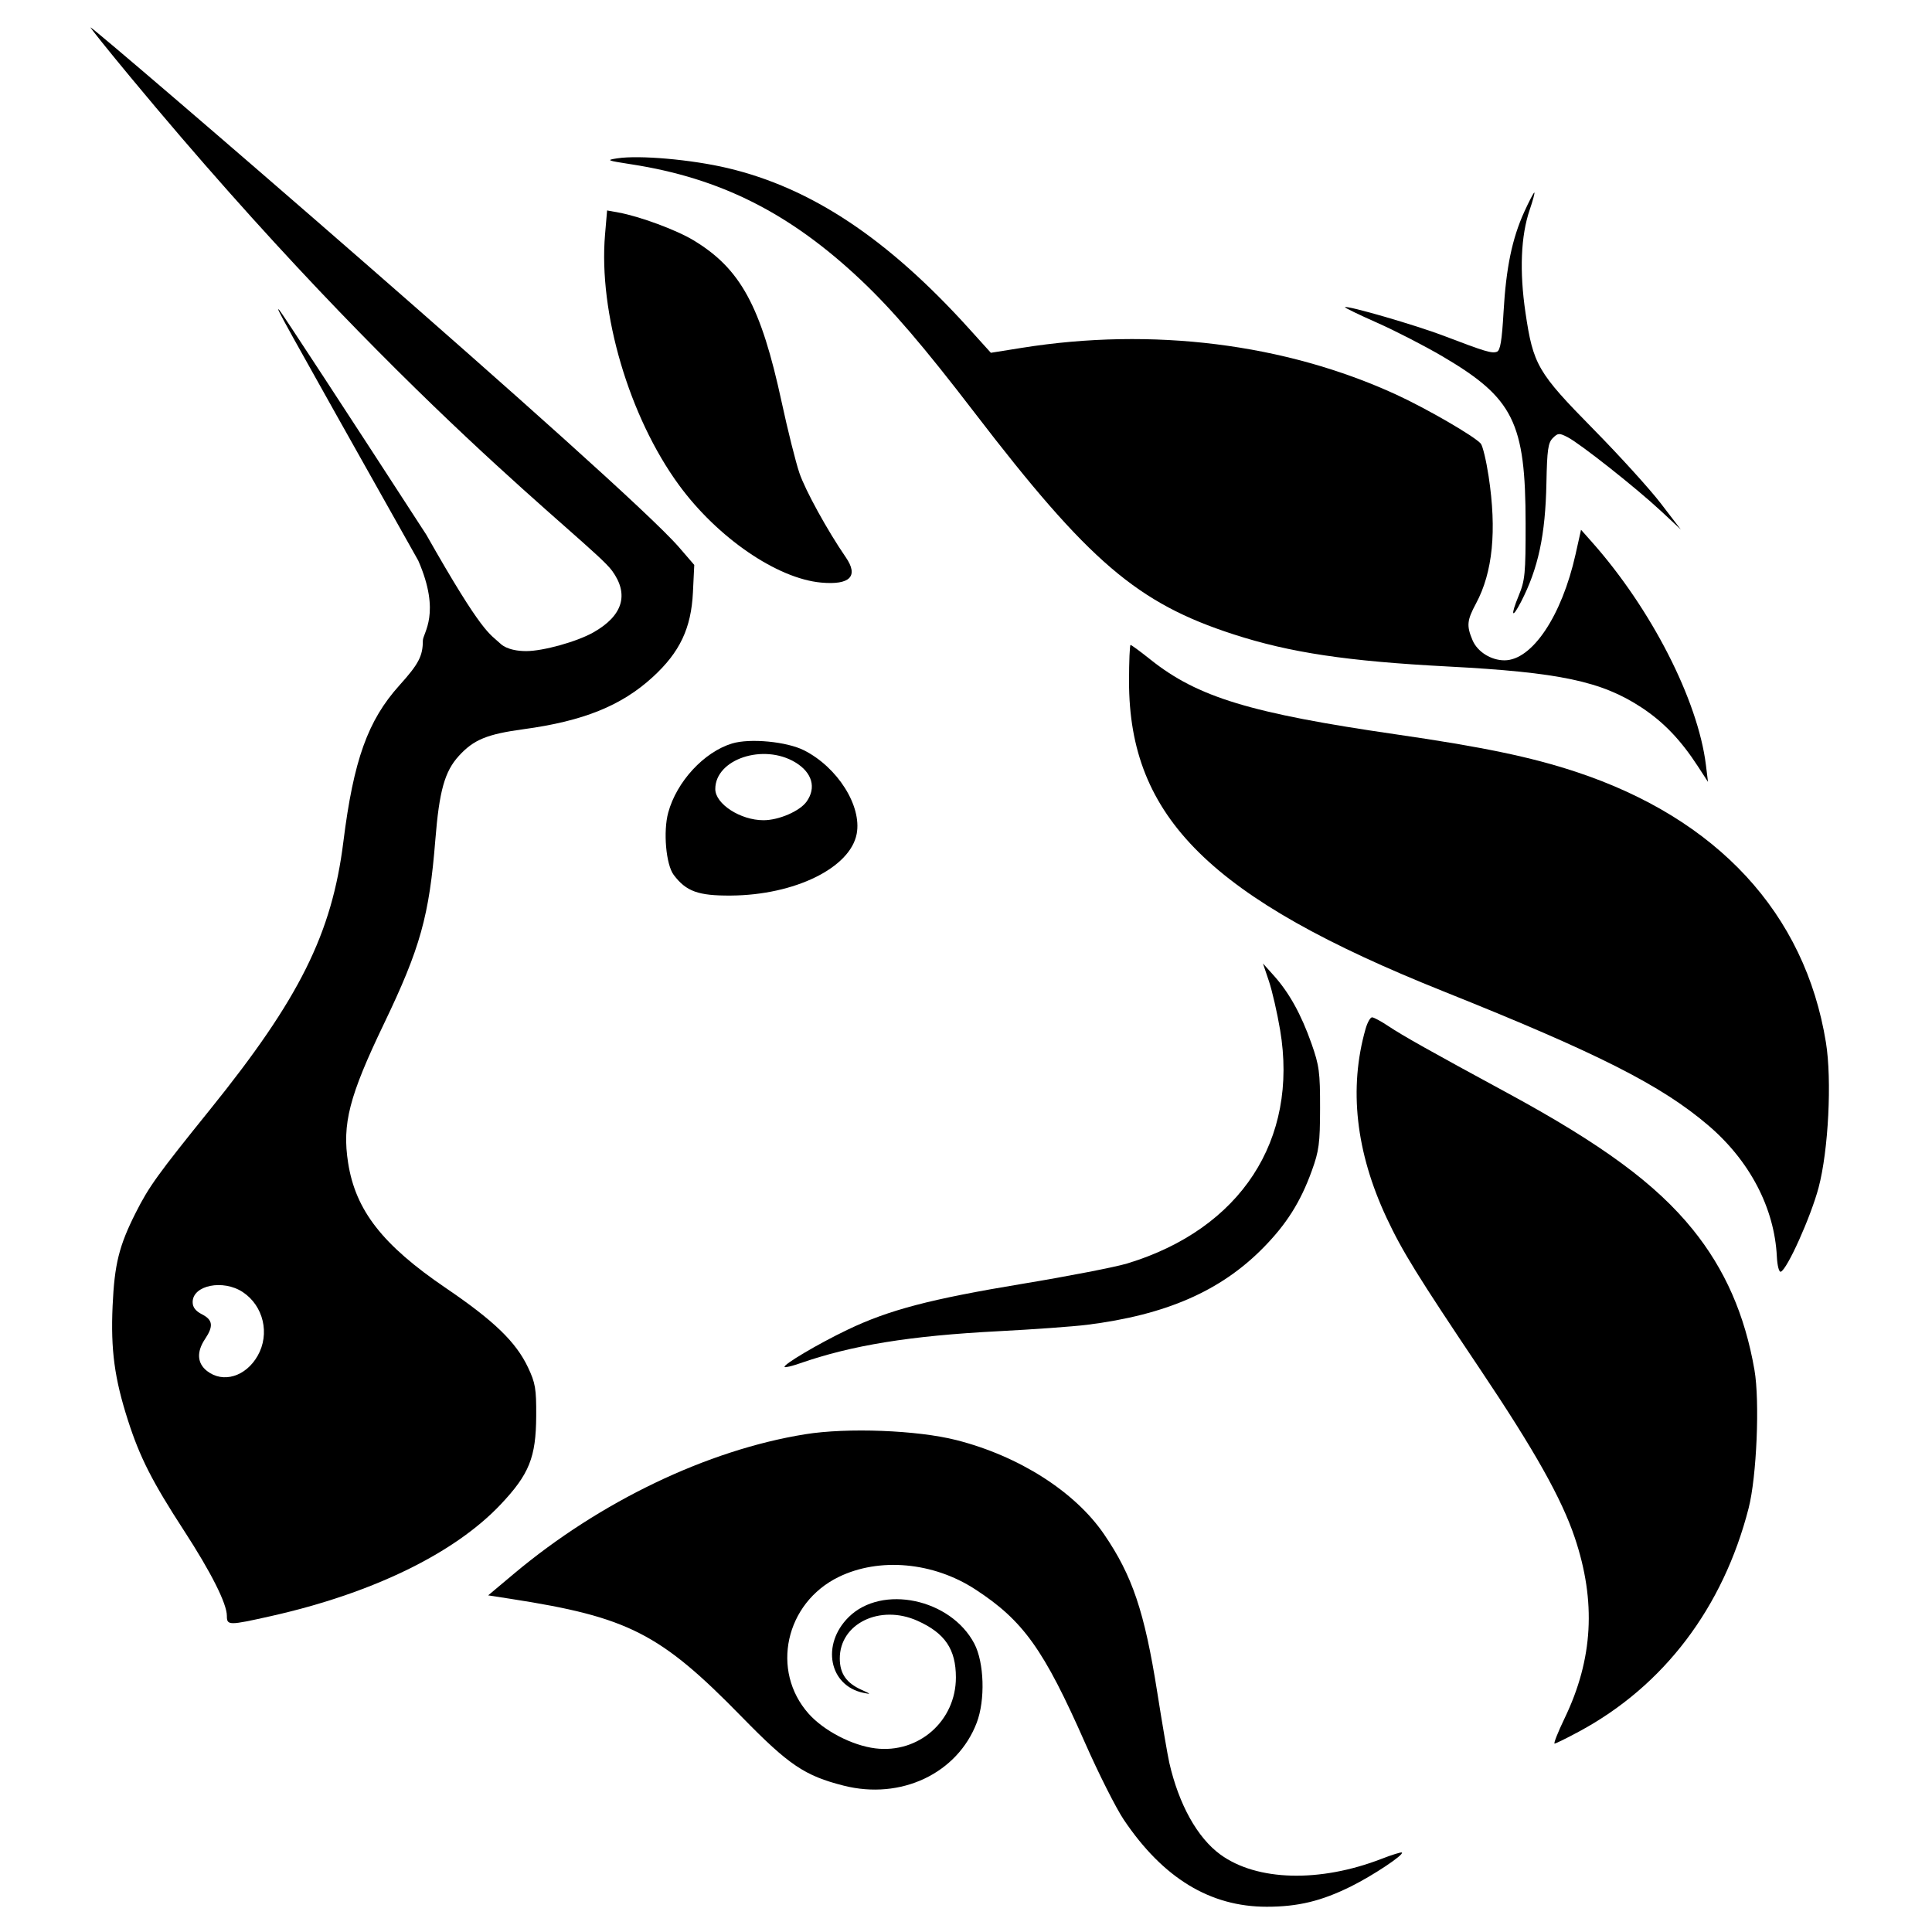
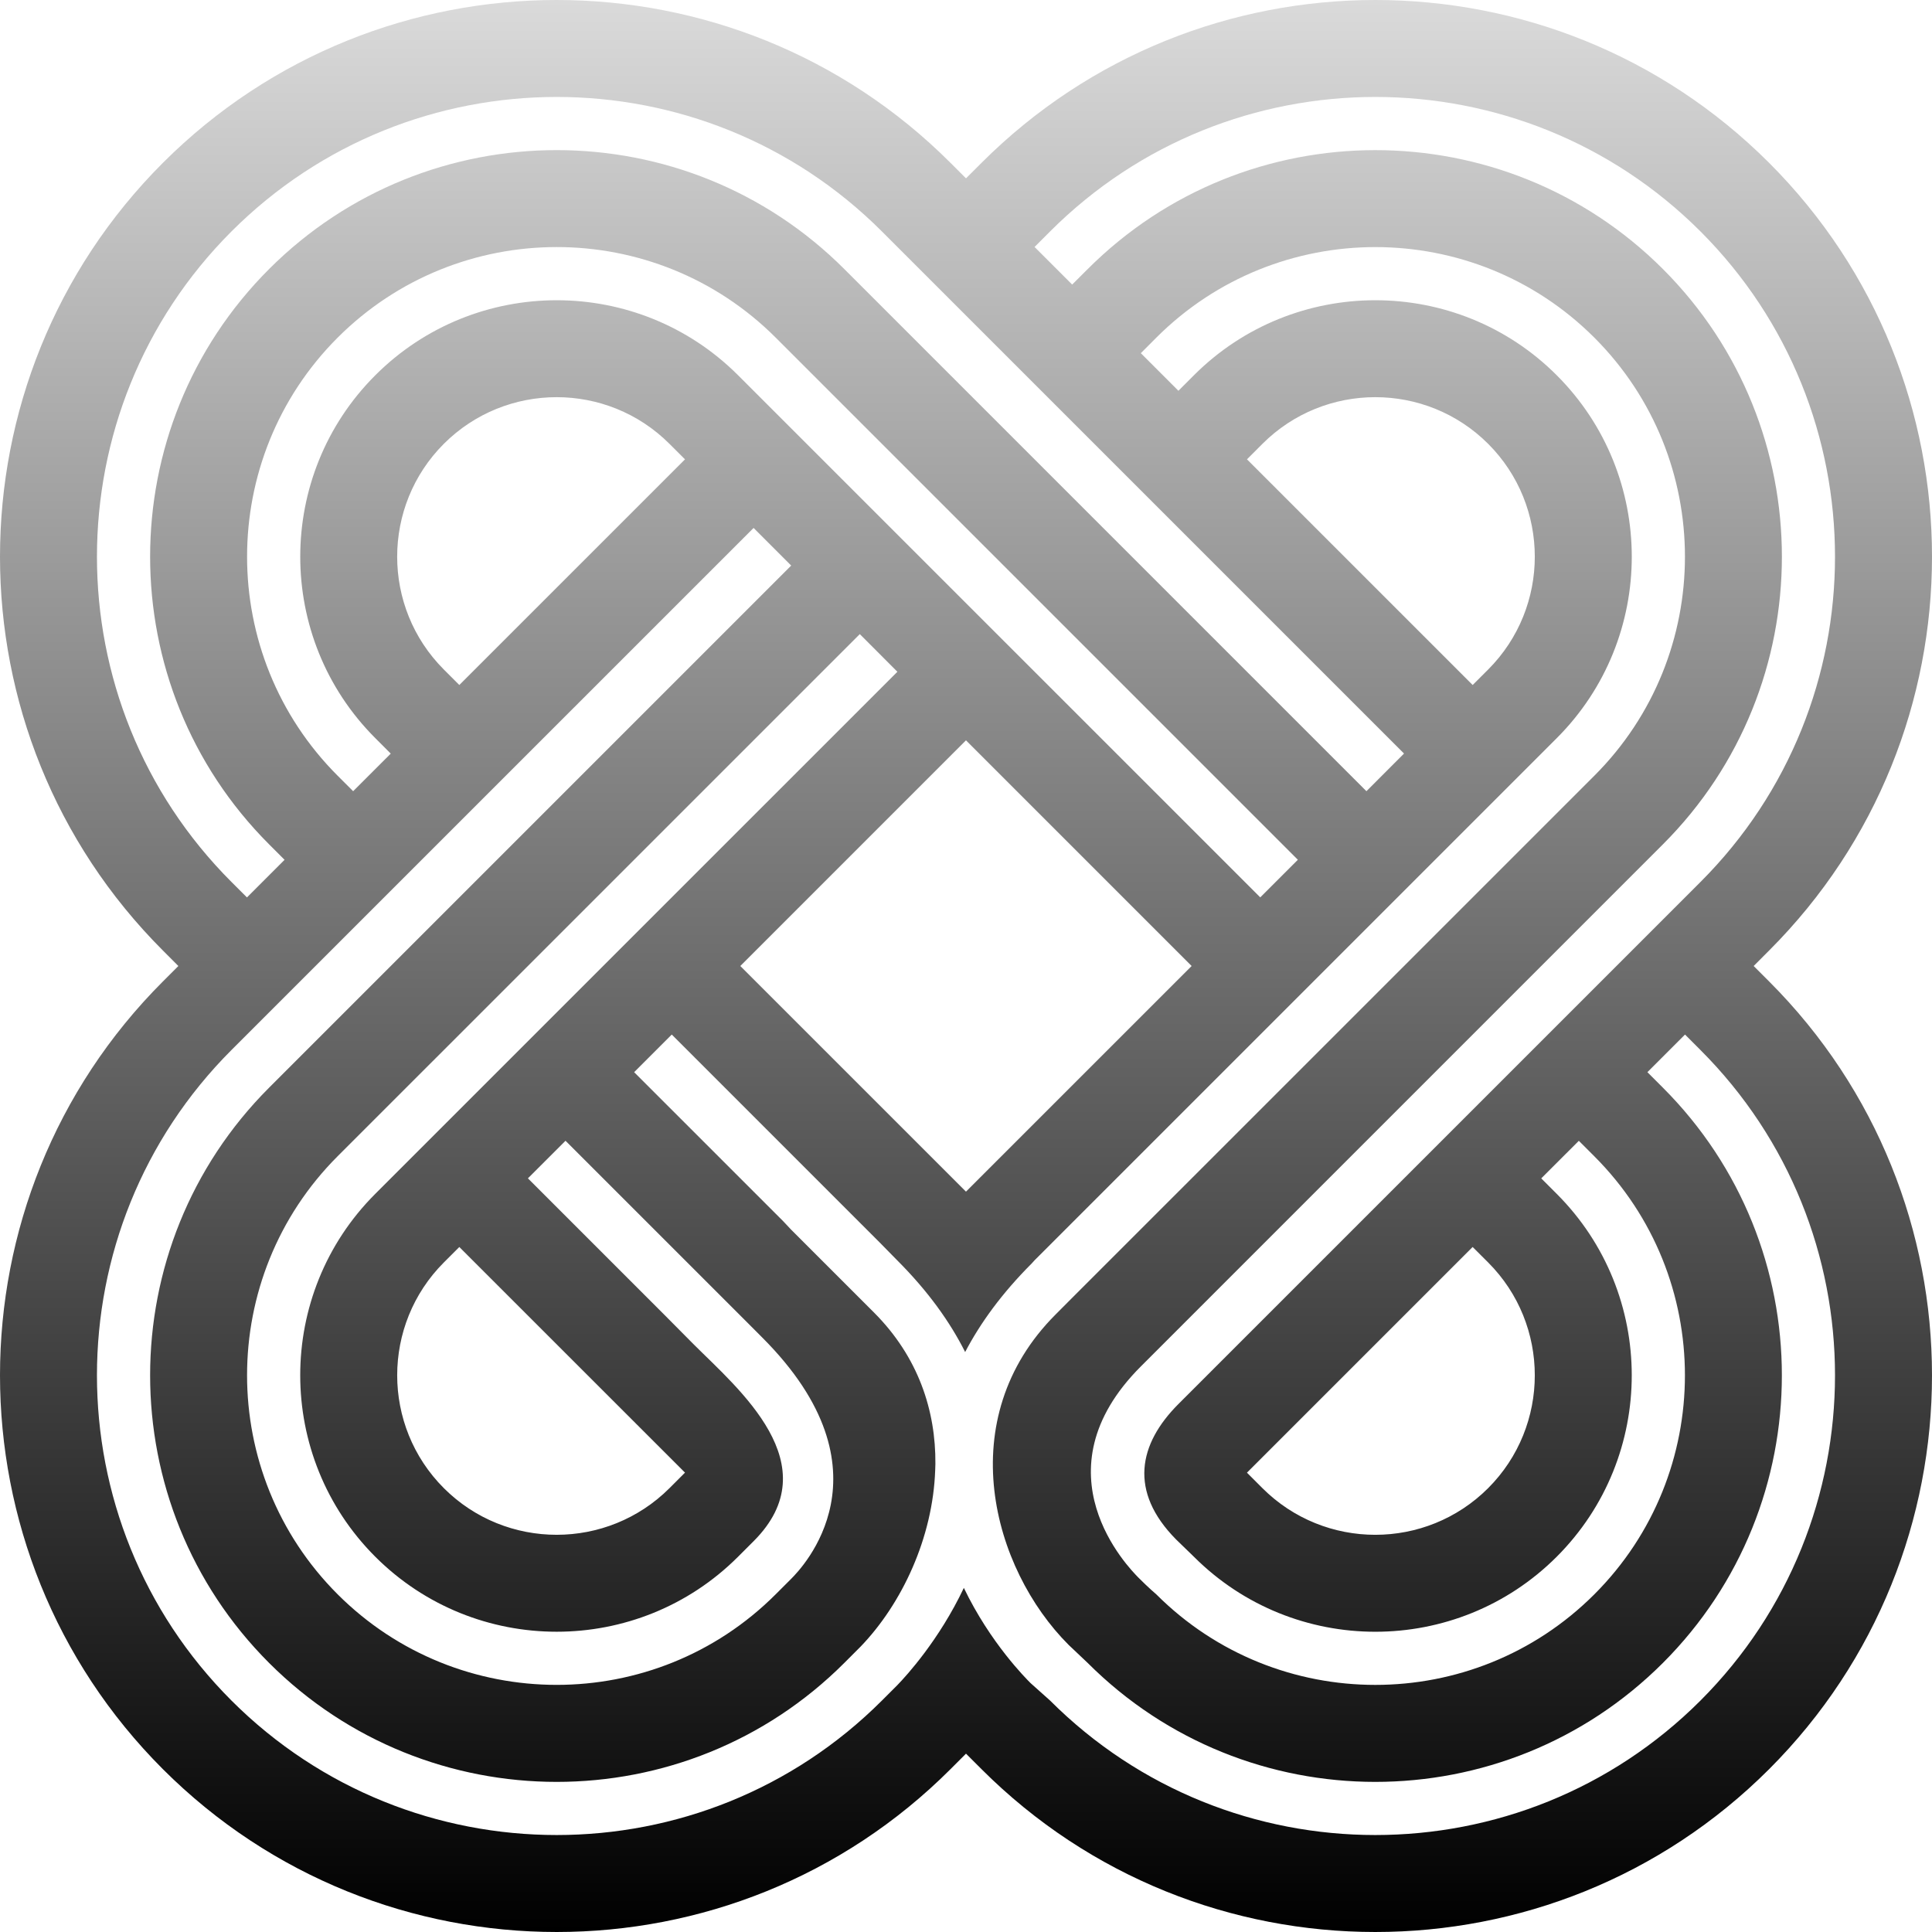
- <svg xmlns="http://www.w3.org/2000/svg" width="257" height="257" viewBox="0 0 257 257" fill="none">
-   <g style="mix-blend-mode:darken">
-     <path d="M83.975 21.856C80.717 21.354 80.58 21.295 82.113 21.061C85.051 20.612 91.989 21.224 96.77 22.354C107.931 24.991 118.087 31.745 128.928 43.742L131.808 46.929L135.928 46.271C153.285 43.499 170.943 45.702 185.712 52.483C189.775 54.349 196.181 58.062 196.981 59.016C197.236 59.321 197.705 61.278 198.022 63.367C199.119 70.595 198.569 76.134 196.346 80.272C195.135 82.524 195.068 83.237 195.881 85.164C196.531 86.702 198.342 87.84 200.135 87.838C203.805 87.833 207.755 81.936 209.586 73.731L210.313 70.472L211.753 72.093C219.654 80.99 225.859 93.122 226.925 101.758L227.202 104.01L225.874 101.963C223.589 98.441 221.293 96.043 218.352 94.109C213.051 90.623 207.447 89.437 192.603 88.659C179.198 87.957 171.61 86.819 164.087 84.381C151.287 80.233 144.834 74.709 129.629 54.881C122.875 46.074 118.701 41.202 114.549 37.278C105.114 28.362 95.843 23.686 83.975 21.856Z" fill="black" />
-     <path d="M200.005 41.52C200.342 35.618 201.148 31.726 202.766 28.171C203.407 26.764 204.007 25.613 204.1 25.613C204.193 25.613 203.914 26.651 203.481 27.92C202.304 31.37 202.111 36.089 202.922 41.579C203.951 48.544 204.536 49.549 211.943 57.074C215.418 60.603 219.459 65.054 220.924 66.965L223.588 70.44L220.924 67.957C217.666 64.92 210.175 58.998 208.52 58.151C207.41 57.583 207.245 57.593 206.561 58.27C205.93 58.894 205.797 59.831 205.709 64.263C205.573 71.171 204.626 75.605 202.34 80.038C201.103 82.436 200.908 81.924 202.027 79.218C202.863 77.197 202.948 76.308 202.941 69.621C202.929 56.186 201.324 52.956 191.912 47.422C189.528 46.021 185.599 43.999 183.182 42.93C180.765 41.861 178.845 40.929 178.915 40.86C179.182 40.596 188.36 43.259 192.054 44.671C197.549 46.772 198.456 47.044 199.124 46.791C199.571 46.621 199.788 45.326 200.005 41.52Z" fill="black" />
-     <path d="M90.304 64.504C83.69 55.454 79.598 41.578 80.484 31.205L80.758 27.995L82.263 28.268C85.09 28.78 89.965 30.584 92.248 31.962C98.512 35.743 101.224 40.721 103.982 53.504C104.791 57.248 105.851 61.485 106.339 62.92C107.124 65.229 110.092 70.622 112.505 74.125C114.243 76.647 113.089 77.843 109.247 77.498C103.379 76.972 95.431 71.52 90.304 64.504Z" fill="black" />
-     <path d="M191.983 131.861C161.073 119.492 150.187 108.755 150.187 90.639C150.187 87.974 150.279 85.792 150.392 85.792C150.504 85.792 151.7 86.672 153.049 87.748C159.317 92.744 166.336 94.878 185.766 97.696C197.2 99.354 203.635 100.693 209.57 102.649C228.436 108.868 240.108 121.487 242.891 138.676C243.7 143.671 243.226 153.037 241.915 157.974C240.879 161.873 237.72 168.901 236.882 169.17C236.65 169.245 236.422 168.36 236.362 167.156C236.045 160.701 232.763 154.418 227.252 149.711C220.986 144.359 212.567 140.098 191.983 131.861Z" fill="black" />
-     <path d="M170.283 137C169.896 134.709 169.224 131.784 168.79 130.499L168.002 128.164L169.467 129.798C171.494 132.059 173.096 134.953 174.454 138.808C175.49 141.75 175.606 142.624 175.599 147.405C175.591 152.098 175.461 153.082 174.504 155.73C172.996 159.905 171.123 162.866 167.981 166.044C162.335 171.755 155.076 174.917 144.6 176.229C142.779 176.457 137.472 176.841 132.806 177.082C121.048 177.69 113.309 178.945 106.355 181.372C105.356 181.721 104.463 181.933 104.372 181.843C104.091 181.565 108.825 178.76 112.736 176.888C118.25 174.248 123.739 172.807 136.037 170.771C142.113 169.766 148.387 168.546 149.98 168.06C165.025 163.475 172.758 151.644 170.283 137Z" fill="black" />
-     <path d="M184.452 162.01C180.346 153.236 179.403 144.764 181.652 136.863C181.893 136.019 182.28 135.328 182.513 135.328C182.746 135.328 183.715 135.849 184.666 136.485C186.559 137.751 190.354 139.884 200.466 145.363C213.084 152.201 220.278 157.495 225.171 163.545C229.455 168.842 232.107 174.876 233.383 182.233C234.105 186.401 233.682 196.429 232.606 200.625C229.214 213.857 221.329 224.251 210.083 230.316C208.435 231.205 206.956 231.934 206.796 231.937C206.636 231.941 207.236 230.424 208.13 228.566C211.913 220.706 212.344 213.06 209.484 204.55C207.732 199.339 204.161 192.981 196.952 182.235C188.569 169.741 186.514 166.416 184.452 162.01Z" fill="black" />
-     <path d="M68.353 209.353C79.824 199.727 94.095 192.889 107.096 190.79C112.698 189.885 122.032 190.244 127.22 191.564C135.536 193.679 142.975 198.417 146.844 204.061C150.625 209.578 152.247 214.386 153.936 225.082C154.602 229.302 155.327 233.539 155.546 234.498C156.815 240.042 159.283 244.473 162.341 246.698C167.199 250.232 175.564 250.452 183.793 247.262C185.189 246.72 186.402 246.346 186.487 246.43C186.785 246.725 182.642 249.482 179.719 250.933C175.785 252.886 172.658 253.641 168.502 253.641C160.965 253.641 154.708 249.83 149.487 242.06C148.46 240.531 146.15 235.951 144.355 231.883C138.843 219.386 136.121 215.579 129.72 211.413C124.15 207.788 116.966 207.138 111.562 209.772C104.464 213.231 102.483 222.248 107.567 227.961C109.588 230.232 113.356 232.191 116.438 232.572C122.202 233.285 127.156 228.926 127.156 223.141C127.156 219.386 125.703 217.242 122.047 215.602C117.053 213.362 111.685 215.98 111.711 220.643C111.722 222.632 112.593 223.88 114.598 224.782C115.885 225.361 115.915 225.406 114.866 225.19C110.283 224.245 109.21 218.755 112.894 215.11C117.317 210.734 126.464 212.665 129.605 218.638C130.925 221.147 131.078 226.143 129.927 229.16C127.353 235.913 119.845 239.464 112.229 237.532C107.044 236.216 104.933 234.791 98.681 228.391C87.818 217.269 83.6 215.114 67.939 212.684L64.938 212.219L68.353 209.353Z" fill="black" />
-     <path fill-rule="evenodd" clip-rule="evenodd" d="M17.382 10.293C53.66 54.056 78.646 72.111 81.423 75.926C83.716 79.076 82.853 81.908 78.925 84.127C76.741 85.361 72.251 86.611 70.002 86.611C67.46 86.611 66.586 85.636 66.586 85.636C65.112 84.246 64.282 84.489 56.71 71.131C46.198 54.919 37.401 41.471 37.161 41.246C36.606 40.725 36.616 40.743 55.638 74.572C58.712 81.622 56.249 84.21 56.249 85.215C56.249 87.257 55.689 88.331 53.153 91.142C48.926 95.829 47.037 101.095 45.673 111.993C44.144 124.21 39.844 132.84 27.929 147.61C20.954 156.255 19.813 157.84 18.053 161.325C15.836 165.713 15.226 168.171 14.979 173.712C14.718 179.571 15.227 183.356 17.027 188.958C18.604 193.862 20.25 197.1 24.457 203.577C28.088 209.166 30.179 213.32 30.179 214.945C30.179 216.237 30.427 216.239 36.053 214.977C49.518 211.954 60.451 206.639 66.6 200.126C70.405 196.094 71.299 193.868 71.328 188.344C71.347 184.73 71.219 183.973 70.236 181.894C68.636 178.511 65.724 175.698 59.305 171.336C50.894 165.621 47.301 161.021 46.309 154.694C45.495 149.502 46.439 145.839 51.092 136.147C55.908 126.114 57.102 121.839 57.909 111.726C58.431 105.193 59.153 102.616 61.041 100.548C63.011 98.391 64.784 97.661 69.659 96.999C77.607 95.92 82.667 93.876 86.827 90.066C90.436 86.761 91.946 83.577 92.177 78.783L92.353 75.149L90.337 72.812C83.034 64.349 12.491 3.641 12.042 3.641C11.946 3.641 14.349 6.634 17.382 10.293ZM34.278 180.342C35.929 177.435 35.052 173.699 32.29 171.874C29.68 170.149 25.627 170.961 25.627 173.209C25.627 173.895 26.008 174.394 26.868 174.834C28.316 175.574 28.421 176.407 27.282 178.109C26.128 179.832 26.221 181.348 27.545 182.378C29.678 184.038 32.697 183.125 34.278 180.342Z" fill="black" />
-     <path fill-rule="evenodd" clip-rule="evenodd" d="M97.369 98.905C93.638 100.044 90.011 103.974 88.888 108.095C88.203 110.609 88.592 115.019 89.618 116.381C91.275 118.58 92.878 119.16 97.218 119.13C105.714 119.071 113.101 115.449 113.959 110.921C114.663 107.21 111.419 102.066 106.951 99.808C104.645 98.643 99.741 98.181 97.369 98.905ZM107.301 106.624C108.611 104.774 108.038 102.774 105.81 101.421C101.566 98.846 95.149 100.977 95.149 104.962C95.149 106.945 98.495 109.109 101.563 109.109C103.605 109.109 106.399 107.899 107.301 106.624Z" fill="black" />
-   </g>
+ <svg xmlns="http://www.w3.org/2000/svg" width="260" height="260" viewBox="0 0 260 260" fill="none">
+   <path d="M236 130.001L238.083 127.912C267.304 98.691 267.307 51.142 238.083 21.918C208.859 -7.306 161.31 -7.306 132.086 21.918L130 24.001L127.917 21.918C98.693 -7.306 51.142 -7.306 21.918 21.918C-7.306 51.142 -7.306 98.691 21.921 127.912L24.003 130.001L21.921 132.084C-7.306 161.308 -7.306 208.853 21.918 238.083C51.145 267.305 98.696 267.305 127.917 238.083L130 235.998L132.086 238.083C161.31 267.305 208.859 267.305 238.083 238.083C267.307 208.853 267.304 161.308 238.083 132.084L236 130.001ZM141.313 31.148C165.447 7.014 204.716 7.014 228.847 31.148C252.981 55.282 252.981 94.554 228.85 118.685L158.583 188.952C153.204 194.334 151.892 200.718 158.268 207.169L160.669 209.498C174.131 222.96 196.035 222.96 209.497 209.498C222.96 196.035 222.96 174.129 209.5 160.666L207.414 158.581L212.473 153.525L214.559 155.611C230.814 171.861 230.814 198.309 214.559 214.559C198.309 230.809 171.858 230.809 155.608 214.559C155.608 214.559 154.585 213.698 153.201 212.306C151.93 211.014 139.268 198.153 153.525 183.893L223.789 113.626C245.135 92.283 245.135 57.556 223.789 36.209C202.445 14.869 167.721 14.869 146.378 36.212L144.289 38.295L139.228 33.237L141.313 31.148ZM200.267 200.27C191.892 208.64 178.268 208.64 169.893 200.27L167.81 198.185L198.181 167.814L200.267 169.894C208.639 178.271 208.639 191.893 200.267 200.27ZM31.148 31.148C55.282 7.014 94.553 7.014 118.687 31.148L188.948 101.409L183.887 106.476L113.623 36.209C92.277 14.866 57.555 14.866 36.212 36.209C14.866 57.553 14.866 92.28 36.212 113.624L38.295 115.709L33.234 120.771L31.148 118.688C7.014 94.554 7.014 55.285 31.148 31.148ZM167.813 61.814L169.896 59.728C178.268 51.356 191.892 51.356 200.27 59.728C208.639 68.1 208.639 81.721 200.27 90.102L198.184 92.185L167.813 61.814ZM50.501 160.664C37.035 174.126 37.038 196.032 50.501 209.495C63.96 222.957 85.867 222.957 99.329 209.495L101.415 207.409C111.702 197.127 99.32 186.886 93.363 180.926L89.484 177.015L71.044 158.575L76.105 153.519L100.632 178.043L102.567 179.985C120.6 198.008 107.874 211.069 106.476 212.467L104.39 214.553C88.137 230.812 61.692 230.803 45.436 214.553C29.186 198.303 29.186 171.855 45.439 155.599L115.709 85.335L120.767 90.403L50.501 160.664ZM61.813 167.816L92.185 198.179L90.099 200.268C81.724 208.637 68.103 208.642 59.731 200.268C51.359 191.896 51.359 178.269 59.731 169.897L61.813 167.816ZM129.997 99.63L160.366 130.001L129.997 160.366L99.626 130.001L129.997 99.63ZM99.332 50.504C85.87 37.036 63.963 37.041 50.504 50.504C37.041 63.96 37.038 85.87 50.504 99.332L52.586 101.418L47.525 106.476L45.439 104.393C29.186 88.138 29.189 61.693 45.439 45.437C61.695 29.187 88.14 29.184 104.393 45.437L174.66 115.704L169.599 120.765L99.332 50.504ZM92.185 61.817L61.813 92.185L59.731 90.102C51.356 81.727 51.356 68.103 59.728 59.728C68.1 51.356 81.724 51.356 90.099 59.734L92.185 61.817ZM228.847 228.85C204.716 252.984 165.447 252.984 141.313 228.85L138.687 226.502C138.115 225.927 133.276 221.12 129.711 213.692C126.386 220.712 121.972 225.525 120.773 226.765L118.687 228.85C94.553 252.984 55.282 252.984 31.148 228.85C7.014 204.716 7.014 165.448 31.148 141.308L101.415 71.047L106.476 76.111L36.212 146.375C14.866 167.721 14.866 202.446 36.212 223.789C57.555 245.135 92.28 245.135 113.623 223.789L115.822 221.588C121.363 215.836 125.546 206.958 125.855 197.815C125.855 197.546 125.875 197.278 125.881 197.015C125.944 189.867 123.604 182.625 117.619 176.633C113.909 172.924 106.467 165.482 106.467 165.482L105.396 164.341L85.341 144.289L90.402 139.225L118.404 167.227L120.753 169.619C124.907 173.776 127.857 177.913 129.885 181.952C131.921 178.058 134.81 174.065 138.846 170.027L139.233 169.599L209.503 99.335C222.962 85.873 222.962 63.963 209.5 50.501C196.041 37.039 174.134 37.039 160.672 50.501L158.586 52.59L153.528 47.528L155.611 45.44C171.861 29.189 198.311 29.189 214.562 45.44C230.817 61.696 230.817 88.141 214.562 104.391L144.286 174.66L142.07 176.885C128.007 190.948 133.531 211.087 143.815 221.365L146.375 223.789C167.718 245.135 202.443 245.135 223.786 223.789C245.132 202.446 245.132 167.721 223.786 146.375L221.7 144.289L226.761 139.225L228.847 141.314C252.981 165.448 252.981 204.714 228.847 228.85Z" fill="url(#paint0_linear_301_115)" />
+   <defs>
+     <linearGradient id="paint0_linear_301_115" x1="130" y1="0" x2="130" y2="259.999" gradientUnits="userSpaceOnUse">
+       <stop stop-color="#DADADA" />
+       <stop offset="1" stop-color="black" />
+     </linearGradient>
+   </defs>
</svg>
